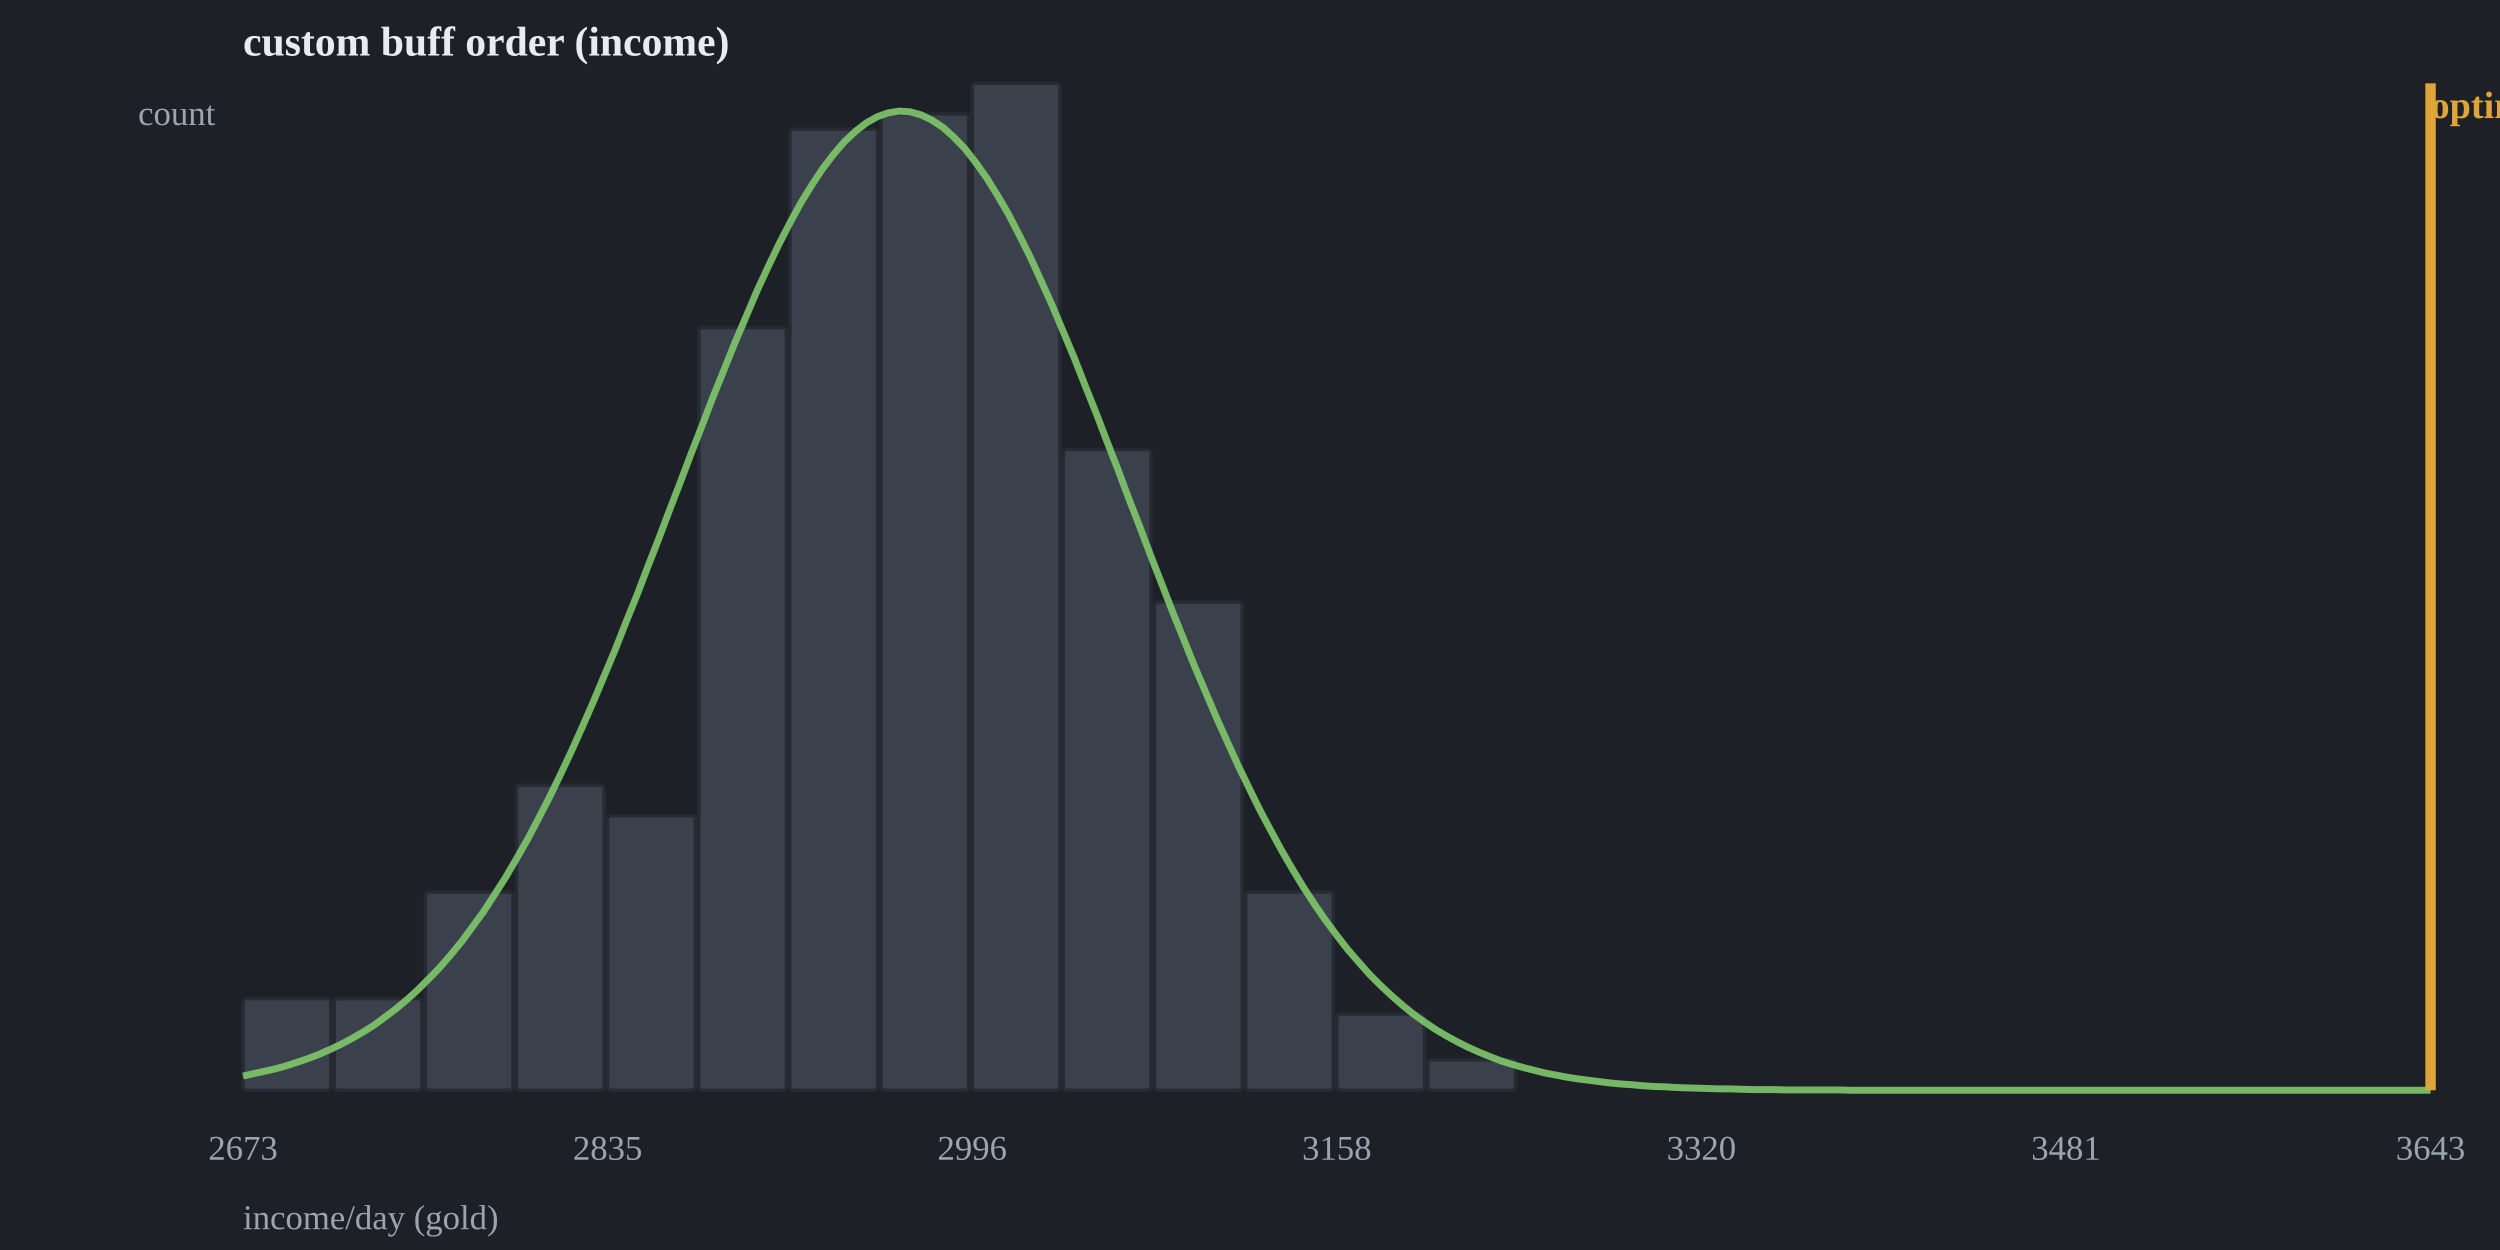
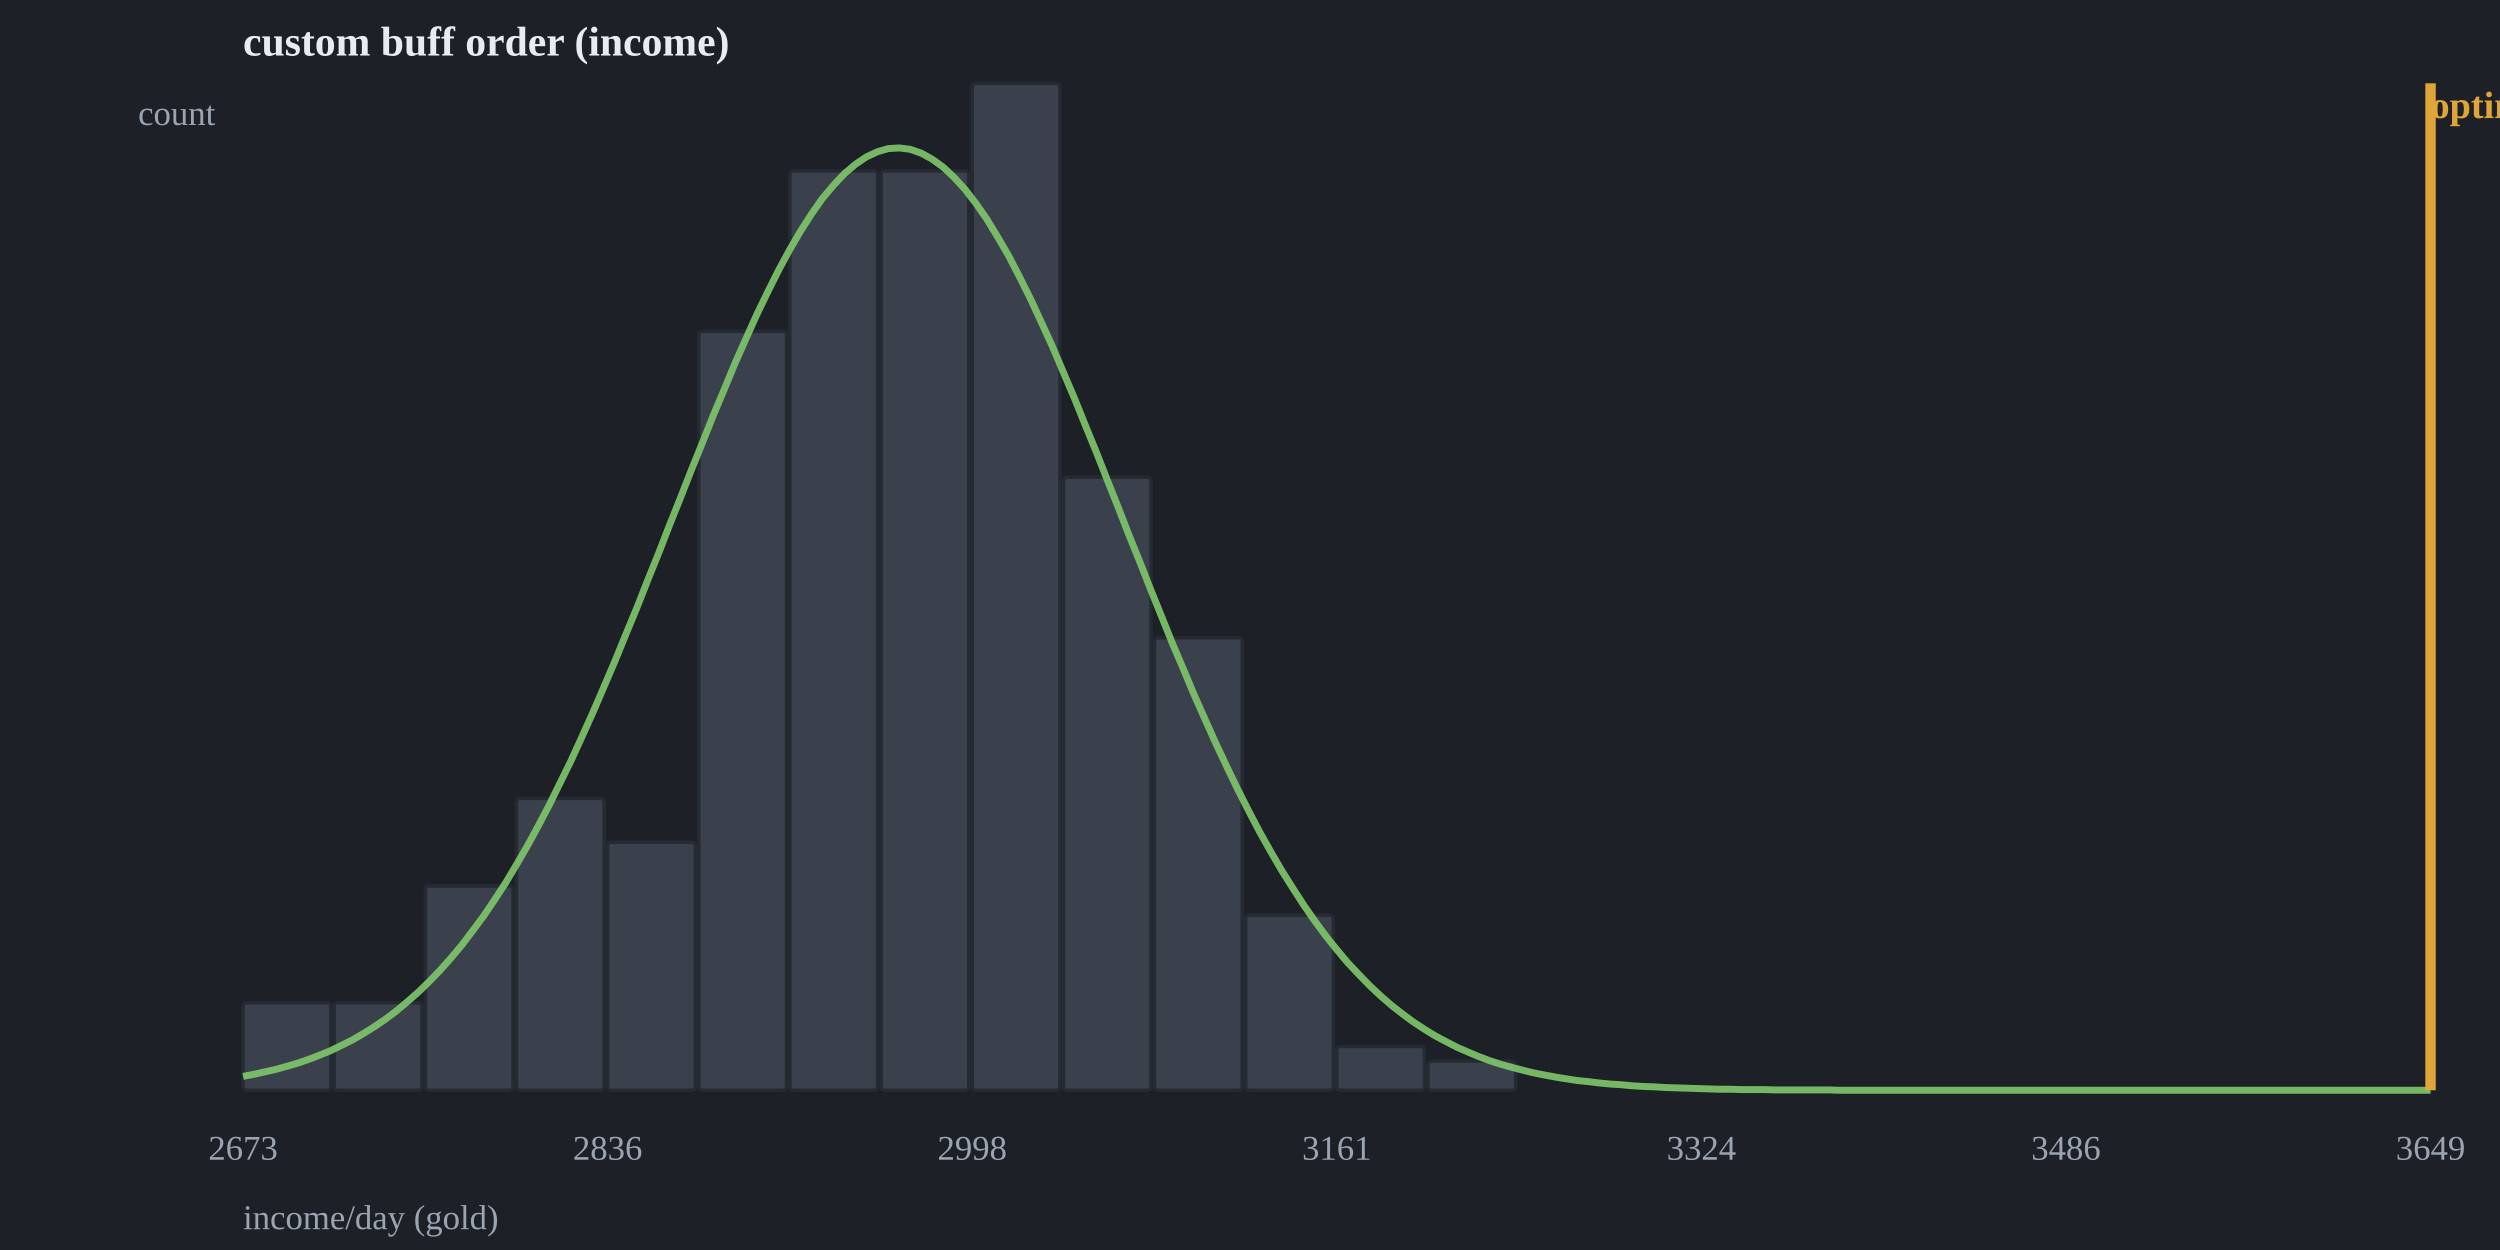
<svg xmlns="http://www.w3.org/2000/svg" viewBox="0 0 720 360" width="100%" role="img" aria-label="custom buff order (income)">
  <rect width="720" height="360" fill="#1d2026" />
  <text x="70" y="16" font-size="12" font-weight="700" fill="#e8ecf2">custom buff order (income)</text>
  <text x="62" y="36" font-size="10" fill="#9aa4b2" text-anchor="end">count</text>
-   <rect x="70" y="287.636" width="25.25" height="26.364" fill="#3a414d" stroke="#252a33" rx="1" />
-   <rect x="96.25" y="287.636" width="25.25" height="26.364" fill="#3a414d" stroke="#252a33" rx="1" />
-   <rect x="122.5" y="256.879" width="25.25" height="57.121" fill="#3a414d" stroke="#252a33" rx="1" />
-   <rect x="148.75" y="226.121" width="25.25" height="87.879" fill="#3a414d" stroke="#252a33" rx="1" />
-   <rect x="175" y="234.909" width="25.25" height="79.091" fill="#3a414d" stroke="#252a33" rx="1" />
-   <rect x="201.25" y="94.303" width="25.25" height="219.697" fill="#3a414d" stroke="#252a33" rx="1" />
-   <rect x="227.5" y="37.182" width="25.25" height="276.818" fill="#3a414d" stroke="#252a33" rx="1" />
-   <rect x="253.75" y="32.788" width="25.25" height="281.212" fill="#3a414d" stroke="#252a33" rx="1" />
+   <rect x="70" y="288.783" width="25.25" height="25.217" fill="#3a414d" stroke="#252a33" rx="1" />
+   <rect x="96.25" y="288.783" width="25.25" height="25.217" fill="#3a414d" stroke="#252a33" rx="1" />
+   <rect x="122.5" y="255.159" width="25.25" height="58.841" fill="#3a414d" stroke="#252a33" rx="1" />
+   <rect x="148.75" y="229.942" width="25.25" height="84.058" fill="#3a414d" stroke="#252a33" rx="1" />
+   <rect x="175" y="242.551" width="25.25" height="71.449" fill="#3a414d" stroke="#252a33" rx="1" />
+   <rect x="201.25" y="95.449" width="25.25" height="218.551" fill="#3a414d" stroke="#252a33" rx="1" />
+   <rect x="227.5" y="49.217" width="25.25" height="264.783" fill="#3a414d" stroke="#252a33" rx="1" />
+   <rect x="253.75" y="49.217" width="25.25" height="264.783" fill="#3a414d" stroke="#252a33" rx="1" />
  <rect x="280" y="24" width="25.25" height="290" fill="#3a414d" stroke="#252a33" rx="1" />
-   <rect x="306.25" y="129.455" width="25.25" height="184.545" fill="#3a414d" stroke="#252a33" rx="1" />
-   <rect x="332.5" y="173.394" width="25.25" height="140.606" fill="#3a414d" stroke="#252a33" rx="1" />
-   <rect x="358.75" y="256.879" width="25.25" height="57.121" fill="#3a414d" stroke="#252a33" rx="1" />
-   <rect x="385" y="292.03" width="25.25" height="21.97" fill="#3a414d" stroke="#252a33" rx="1" />
-   <rect x="411.25" y="305.212" width="25.25" height="8.788" fill="#3a414d" stroke="#252a33" rx="1" />
+   <rect x="306.25" y="137.478" width="25.25" height="176.522" fill="#3a414d" stroke="#252a33" rx="1" />
+   <rect x="332.5" y="183.71" width="25.25" height="130.29" fill="#3a414d" stroke="#252a33" rx="1" />
+   <rect x="358.75" y="263.565" width="25.25" height="50.435" fill="#3a414d" stroke="#252a33" rx="1" />
+   <rect x="385" y="301.391" width="25.25" height="12.609" fill="#3a414d" stroke="#252a33" rx="1" />
+   <rect x="411.25" y="305.594" width="25.25" height="8.406" fill="#3a414d" stroke="#252a33" rx="1" />
  <rect x="437.5" y="314" width="25.25" height="0" fill="#3a414d" stroke="#252a33" rx="1" />
  <rect x="463.75" y="314" width="25.25" height="0" fill="#3a414d" stroke="#252a33" rx="1" />
  <rect x="490" y="314" width="25.25" height="0" fill="#3a414d" stroke="#252a33" rx="1" />
  <rect x="516.25" y="314" width="25.25" height="0" fill="#3a414d" stroke="#252a33" rx="1" />
  <rect x="542.5" y="314" width="25.25" height="0" fill="#3a414d" stroke="#252a33" rx="1" />
  <rect x="568.75" y="314" width="25.25" height="0" fill="#3a414d" stroke="#252a33" rx="1" />
  <rect x="595" y="314" width="25.25" height="0" fill="#3a414d" stroke="#252a33" rx="1" />
  <rect x="621.25" y="314" width="25.25" height="0" fill="#3a414d" stroke="#252a33" rx="1" />
  <rect x="647.5" y="314" width="25.25" height="0" fill="#3a414d" stroke="#252a33" rx="1" />
  <rect x="673.75" y="314" width="25.25" height="0" fill="#3a414d" stroke="#252a33" rx="1" />
-   <path d="M70.0 309.9L73.1 309.2L76.3 308.5L79.4 307.8L82.6 306.9L85.7 305.9L88.9 304.8L92.0 303.6L95.2 302.2L98.3 300.7L101.5 299.0L104.6 297.2L107.8 295.2L110.9 292.9L114.1 290.5L117.2 287.9L120.4 285.0L123.5 281.9L126.7 278.6L129.8 275.0L133.0 271.1L136.1 266.9L139.3 262.5L142.4 257.7L145.6 252.7L148.7 247.4L151.9 241.8L155.0 235.9L158.2 229.7L161.3 223.3L164.5 216.5L167.6 209.6L170.8 202.3L173.9 194.9L177.1 187.3L180.2 179.4L183.4 171.5L186.5 163.4L189.7 155.2L192.8 147.0L196.0 138.7L199.1 130.5L202.3 122.3L205.4 114.2L208.6 106.3L211.7 98.6L214.9 91.1L218.0 83.8L221.2 76.9L224.3 70.4L227.5 64.2L230.6 58.5L233.8 53.3L236.9 48.6L240.1 44.4L243.2 40.8L246.4 37.8L249.5 35.4L252.7 33.6L255.8 32.5L259.0 32.0L262.1 32.2L265.3 33.1L268.4 34.6L271.6 36.7L274.7 39.5L277.9 42.8L281.0 46.8L284.2 51.3L287.3 56.3L290.5 61.8L293.6 67.8L296.8 74.2L299.9 81.0L303.1 88.1L306.2 95.5L309.4 103.1L312.5 111.0L315.7 119.0L318.8 127.1L322.0 135.3L325.1 143.6L328.3 151.8L331.4 160.0L334.6 168.2L337.7 176.2L340.9 184.1L344.0 191.8L347.2 199.3L350.3 206.6L353.5 213.7L356.6 220.5L359.8 227.1L362.9 233.4L366.1 239.4L369.2 245.1L372.4 250.6L375.5 255.7L378.7 260.6L381.8 265.1L385.0 269.4L388.1 273.4L391.3 277.1L394.4 280.6L397.6 283.8L400.7 286.7L403.9 289.5L407.0 292.0L410.2 294.3L413.3 296.4L416.5 298.3L419.6 300.0L422.8 301.6L425.9 303.0L429.1 304.3L432.2 305.5L435.4 306.5L438.5 307.4L441.7 308.2L444.8 309.0L448.0 309.6L451.1 310.2L454.3 310.7L457.4 311.1L460.6 311.5L463.7 311.9L466.9 312.2L470.0 312.4L473.2 312.7L476.3 312.9L479.5 313.0L482.6 313.2L485.8 313.3L488.9 313.4L492.1 313.5L495.2 313.6L498.4 313.6L501.5 313.7L504.7 313.8L507.8 313.8L511.0 313.8L514.1 313.9L517.3 313.9L520.4 313.9L523.6 313.9L526.7 313.9L529.9 313.9L533.0 314.0L536.2 314.0L539.3 314.0L542.5 314.0L545.6 314.0L548.8 314.0L551.9 314.0L555.1 314.0L558.2 314.0L561.4 314.0L564.5 314.0L567.7 314.0L570.8 314.0L574.0 314.0L577.1 314.0L580.3 314.0L583.4 314.0L586.6 314.0L589.7 314.0L592.9 314.0L596.0 314.0L599.2 314.0L602.3 314.0L605.5 314.0L608.6 314.0L611.8 314.0L614.9 314.0L618.1 314.0L621.2 314.0L624.4 314.0L627.5 314.0L630.7 314.0L633.8 314.0L637.0 314.0L640.1 314.0L643.3 314.0L646.4 314.0L649.6 314.0L652.7 314.0L655.9 314.0L659.0 314.0L662.2 314.0L665.3 314.0L668.5 314.0L671.6 314.0L674.8 314.0L677.9 314.0L681.1 314.0L684.2 314.0L687.4 314.0L690.5 314.0L693.7 314.0L696.8 314.0L700.0 314.0" fill="none" stroke="#7ec86a" stroke-width="2" opacity="0.9" />
+   <path d="M70.0 310.0L73.1 309.4L76.3 308.7L79.4 308.0L82.6 307.1L85.7 306.2L88.9 305.1L92.0 303.9L95.2 302.6L98.3 301.1L101.5 299.5L104.6 297.7L107.8 295.7L110.9 293.6L114.1 291.2L117.2 288.6L120.4 285.8L123.5 282.8L126.7 279.5L129.8 276.0L133.0 272.2L136.1 268.1L139.3 263.8L142.4 259.2L145.6 254.3L148.7 249.1L151.9 243.6L155.0 237.9L158.2 231.8L161.3 225.5L164.5 219.0L167.6 212.2L170.8 205.1L173.9 197.9L177.1 190.4L180.2 182.8L183.4 175.1L186.5 167.2L189.7 159.3L192.8 151.3L196.0 143.3L199.1 135.4L202.3 127.5L205.4 119.7L208.6 112.1L211.7 104.6L214.9 97.4L218.0 90.5L221.2 83.9L224.3 77.7L227.5 71.8L230.6 66.5L233.8 61.5L236.9 57.1L240.1 53.3L243.2 50.0L246.4 47.3L249.5 45.2L252.7 43.7L255.8 42.8L259.0 42.6L262.1 43.0L265.3 44.1L268.4 45.8L271.6 48.1L274.7 51.0L277.9 54.5L281.0 58.5L284.2 63.1L287.3 68.2L290.5 73.7L293.6 79.7L296.8 86.1L299.9 92.8L303.1 99.8L306.2 107.1L309.4 114.6L312.5 122.3L315.7 130.1L318.8 138.0L322.0 146.0L325.1 154.0L328.3 161.9L331.4 169.8L334.6 177.7L337.7 185.4L340.9 192.9L344.0 200.3L347.2 207.5L350.3 214.4L353.5 221.2L356.6 227.6L359.8 233.9L362.9 239.8L366.1 245.5L369.2 250.8L372.4 255.9L375.5 260.7L378.7 265.3L381.8 269.5L385.0 273.5L388.1 277.2L391.3 280.6L394.4 283.8L397.6 286.8L400.7 289.5L403.9 292.0L407.0 294.3L410.2 296.4L413.3 298.3L416.5 300.0L419.6 301.6L422.8 303.0L425.9 304.3L429.1 305.5L432.2 306.5L435.4 307.4L438.5 308.2L441.7 309.0L444.8 309.6L448.0 310.2L451.1 310.7L454.3 311.2L457.4 311.5L460.6 311.9L463.7 312.2L466.9 312.4L470.0 312.7L473.2 312.9L476.3 313.0L479.5 313.2L482.6 313.3L485.8 313.4L488.9 313.5L492.1 313.6L495.2 313.7L498.4 313.7L501.5 313.8L504.7 313.8L507.8 313.8L511.0 313.9L514.1 313.9L517.3 313.9L520.4 313.9L523.6 313.9L526.7 313.9L529.9 314.0L533.0 314.0L536.2 314.0L539.3 314.0L542.5 314.0L545.6 314.0L548.8 314.0L551.9 314.0L555.1 314.0L558.2 314.0L561.4 314.0L564.5 314.0L567.7 314.0L570.8 314.0L574.0 314.0L577.1 314.0L580.3 314.0L583.4 314.0L586.6 314.0L589.7 314.0L592.9 314.0L596.0 314.0L599.2 314.0L602.3 314.0L605.5 314.0L608.6 314.0L611.8 314.0L614.9 314.0L618.1 314.0L621.2 314.0L624.4 314.0L627.5 314.0L630.7 314.0L633.8 314.0L637.0 314.0L640.1 314.0L643.3 314.0L646.4 314.0L649.6 314.0L652.7 314.0L655.9 314.0L659.0 314.0L662.2 314.0L665.3 314.0L668.5 314.0L671.6 314.0L674.8 314.0L677.9 314.0L681.1 314.0L684.2 314.0L687.4 314.0L690.5 314.0L693.7 314.0L696.8 314.0L700.0 314.0" fill="none" stroke="#7ec86a" stroke-width="2" opacity="0.9" />
  <line x1="700" y1="24" x2="700" y2="314" stroke="#e0a53a" stroke-width="3" />
-   <text x="700" y="34" font-size="11" fill="#e0a53a" font-weight="700">optimizer 3643</text>
+   <text x="700" y="34" font-size="11" fill="#e0a53a" font-weight="700">optimizer 3649</text>
  <text x="70" y="334" text-anchor="middle" font-size="10" fill="#9aa4b2">2673</text>
-   <text x="175" y="334" text-anchor="middle" font-size="10" fill="#9aa4b2">2835</text>
-   <text x="280" y="334" text-anchor="middle" font-size="10" fill="#9aa4b2">2996</text>
-   <text x="385" y="334" text-anchor="middle" font-size="10" fill="#9aa4b2">3158</text>
-   <text x="490" y="334" text-anchor="middle" font-size="10" fill="#9aa4b2">3320</text>
-   <text x="595" y="334" text-anchor="middle" font-size="10" fill="#9aa4b2">3481</text>
-   <text x="700" y="334" text-anchor="middle" font-size="10" fill="#9aa4b2">3643</text>
+   <text x="175" y="334" text-anchor="middle" font-size="10" fill="#9aa4b2">2836</text>
+   <text x="280" y="334" text-anchor="middle" font-size="10" fill="#9aa4b2">2998</text>
+   <text x="385" y="334" text-anchor="middle" font-size="10" fill="#9aa4b2">3161</text>
+   <text x="490" y="334" text-anchor="middle" font-size="10" fill="#9aa4b2">3324</text>
+   <text x="595" y="334" text-anchor="middle" font-size="10" fill="#9aa4b2">3486</text>
+   <text x="700" y="334" text-anchor="middle" font-size="10" fill="#9aa4b2">3649</text>
  <text x="70" y="354" font-size="10" fill="#9aa4b2">income/day (gold)</text>
</svg>
